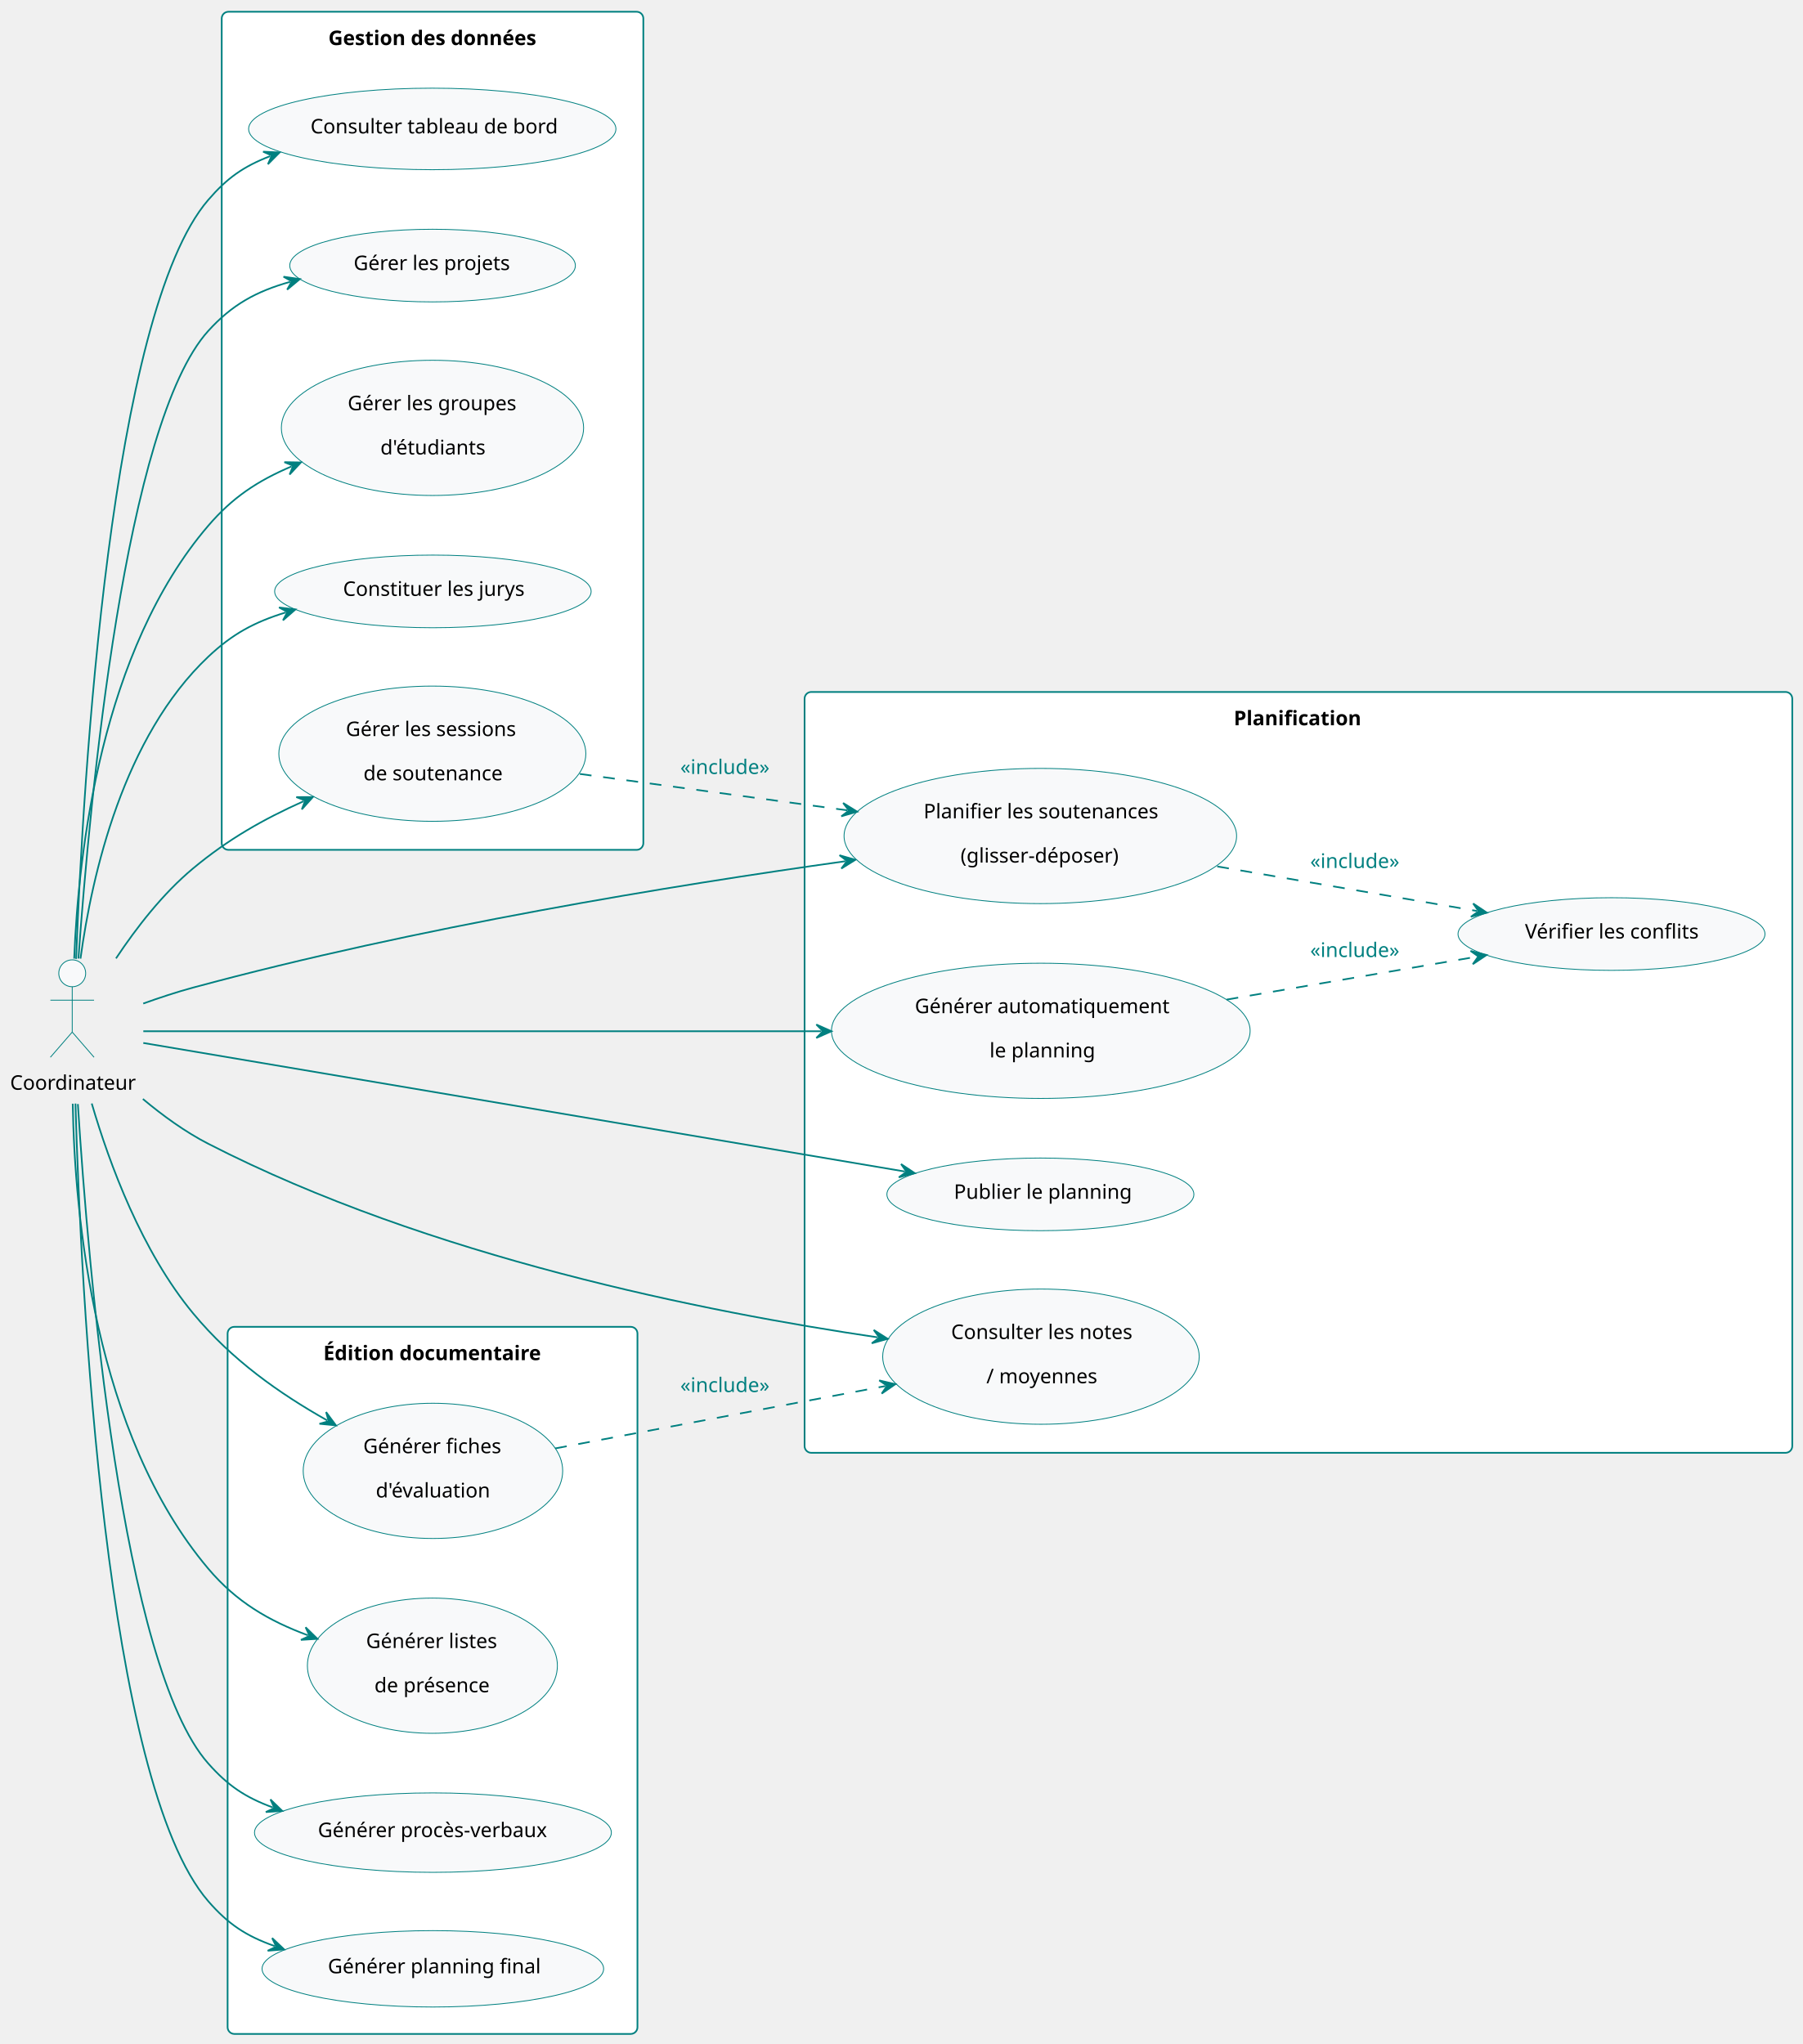
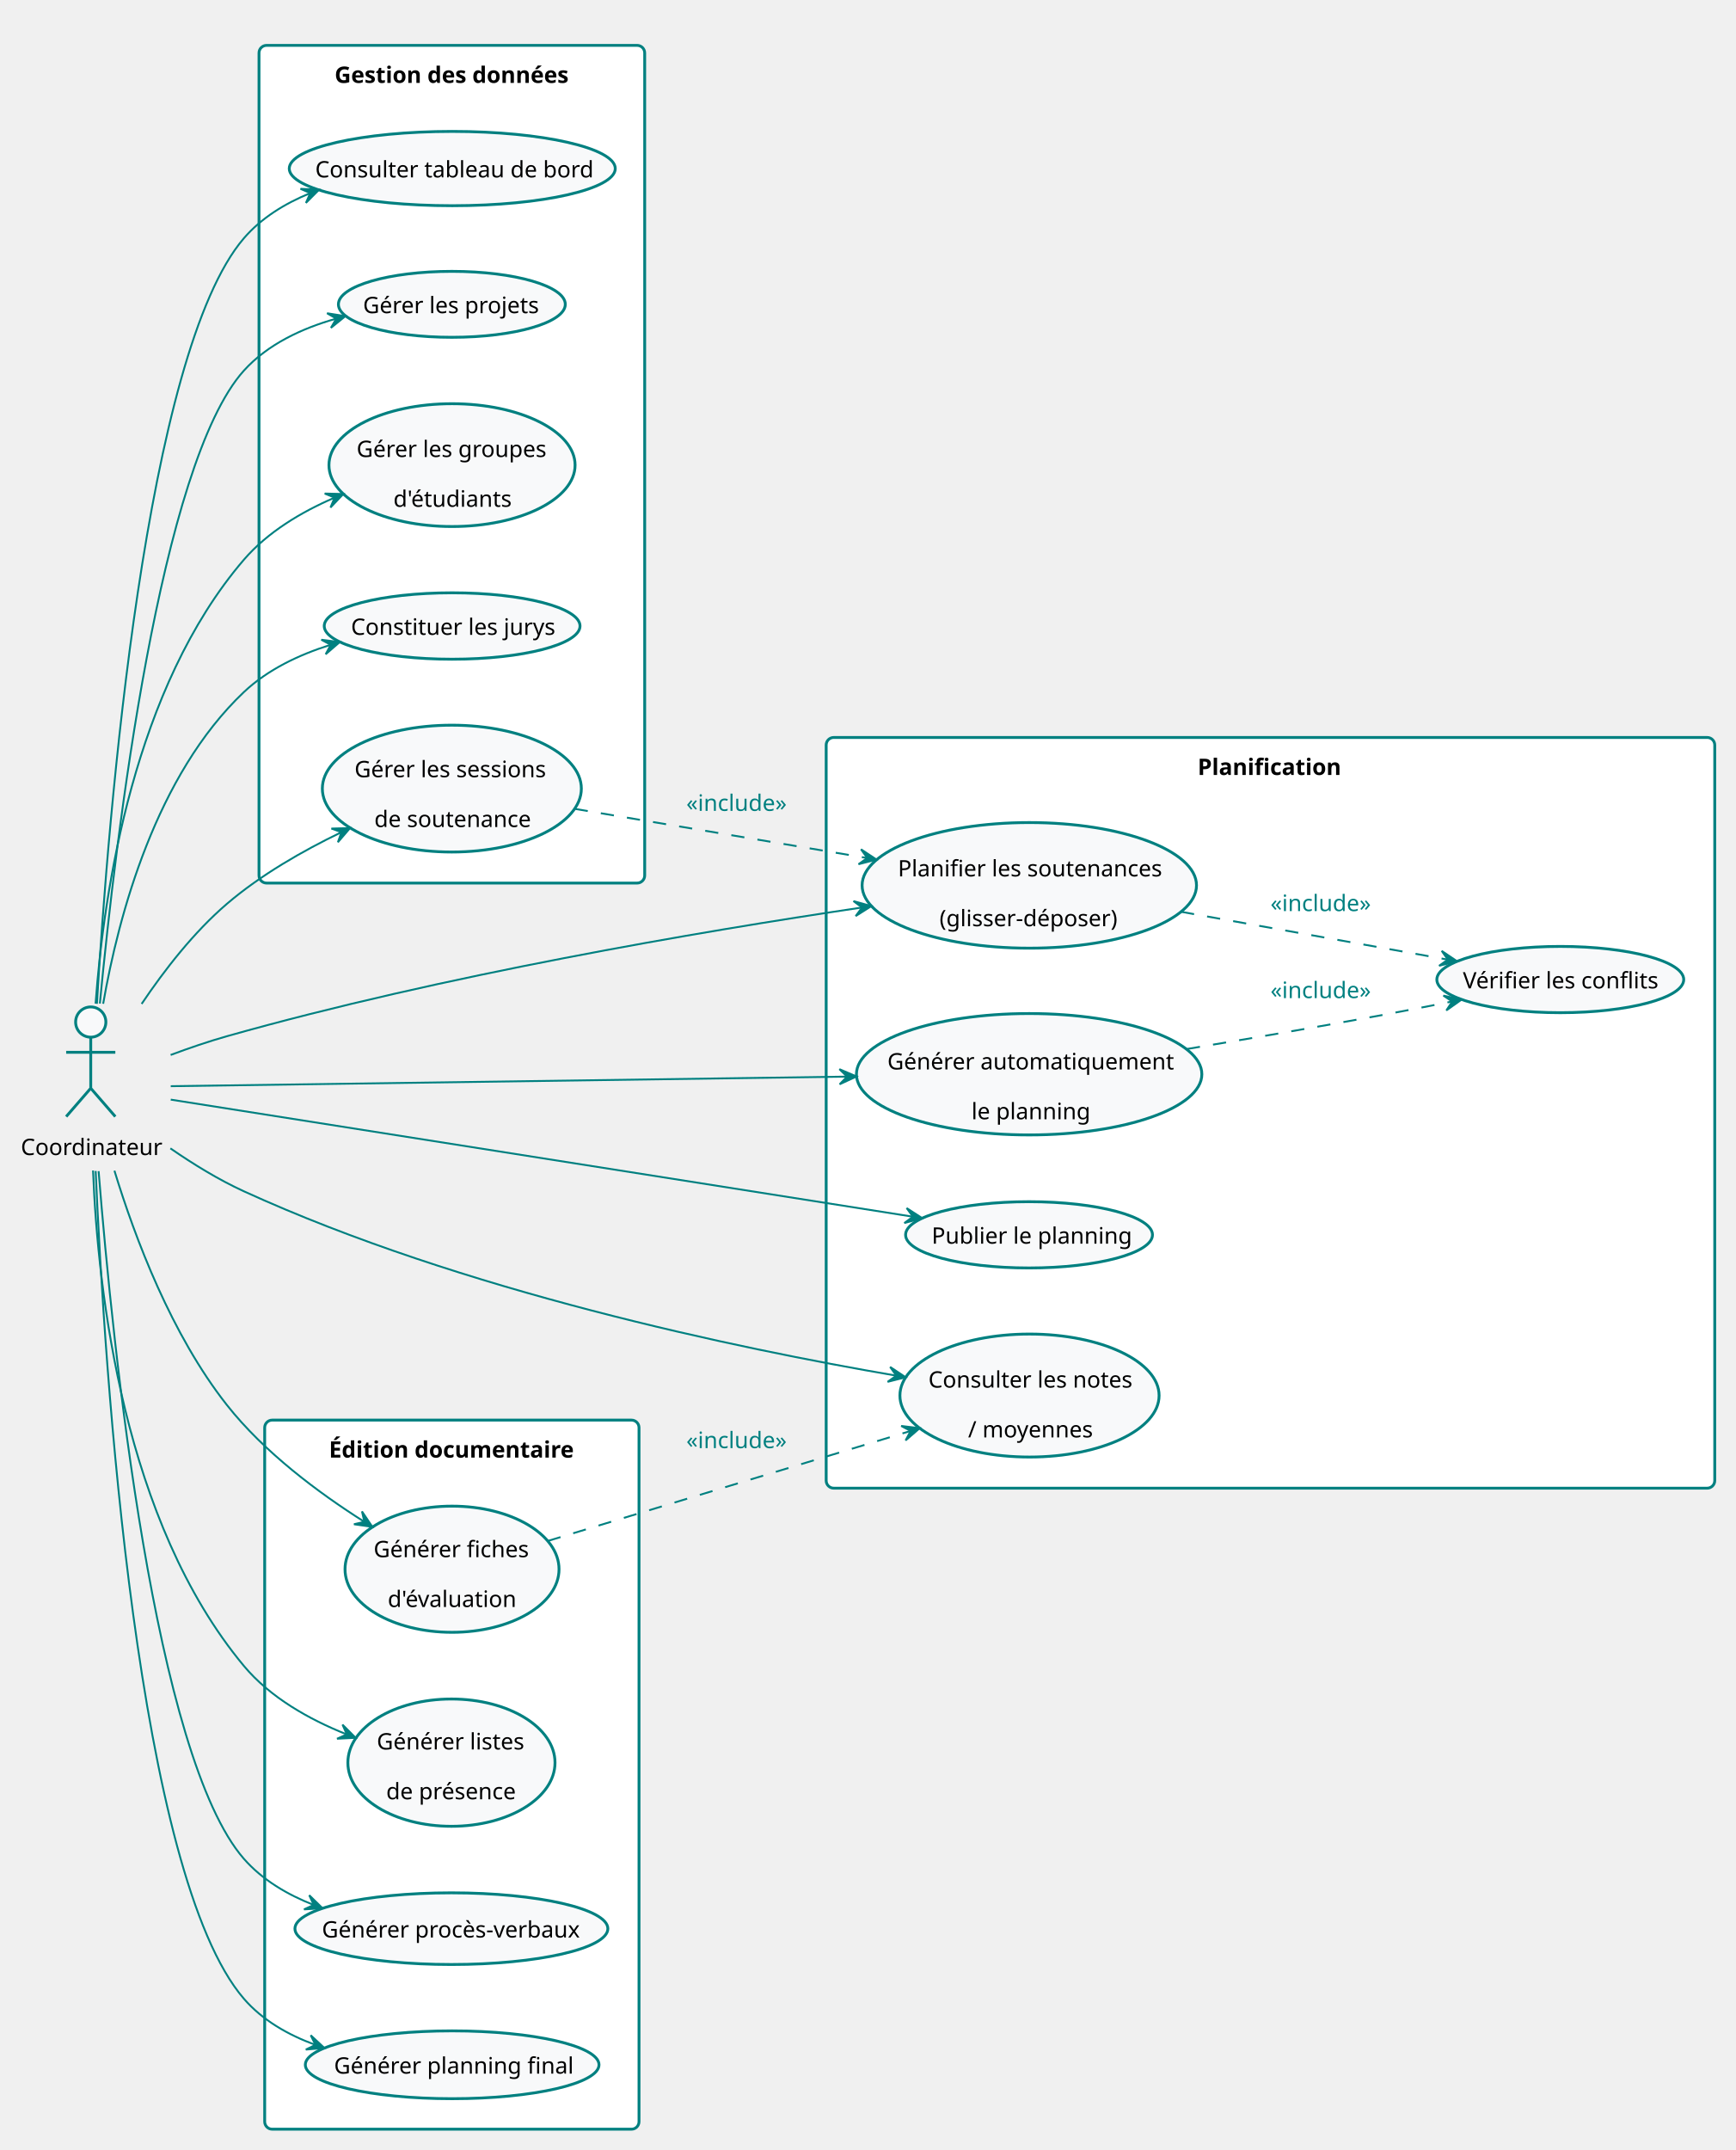
- <svg xmlns="http://www.w3.org/2000/svg" contentStyleType="text/css" height="1217px" preserveAspectRatio="none" style="width:1073px;height:1217px;background:#FFFFFF;" version="1.1" viewBox="0 0 1073 1217" width="1073px" zoomAndPan="magnify">
+ <svg xmlns="http://www.w3.org/2000/svg" contentScriptType="application/ecmascript" contentStyleType="text/css" height="1137px" preserveAspectRatio="none" style="width:918px;height:1137px;" version="1.1" viewBox="0 0 918 1137" width="918px" zoomAndPan="magnify">
  <defs />
  <g>
-     <g id="cluster_Gestion des données">
-       <rect fill="#FFFFFF" height="499" rx="4" ry="4" style="stroke:#008080;stroke-width:1.0;" width="251" x="132" y="7" />
-       <text fill="#000000" font-family="sans-serif" font-size="12" font-weight="bold" lengthAdjust="spacing" textLength="124" x="195.5" y="26.828">Gestion des données</text>
-     </g>
-     <g id="cluster_Planification">
-       <rect fill="#FFFFFF" height="453" rx="4" ry="4" style="stroke:#008080;stroke-width:1.0;" width="588" x="479" y="412" />
-       <text fill="#000000" font-family="sans-serif" font-size="12" font-weight="bold" lengthAdjust="spacing" textLength="77" x="734.5" y="431.828">Planification</text>
-     </g>
-     <g id="cluster_Édition documentaire">
-       <rect fill="#FFFFFF" height="421" rx="4" ry="4" style="stroke:#008080;stroke-width:1.0;" width="244" x="135.5" y="790" />
-       <text fill="#000000" font-family="sans-serif" font-size="12" font-weight="bold" lengthAdjust="spacing" textLength="130" x="192.5" y="809.828">Édition documentaire</text>
-     </g>
-     <g id="elem_Dashboard">
-       <ellipse cx="257.348" cy="76.769" fill="#F8F9FA" rx="109.348" ry="24.27" style="stroke:#008080;stroke-width:0.5;" />
-       <text fill="#000000" font-family="sans-serif" font-size="12" lengthAdjust="spacing" textLength="145" x="184.848" y="79.426">Consulter tableau de bord</text>
-     </g>
-     <g id="elem_Projects">
-       <ellipse cx="257.524" cy="158.128" fill="#F8F9FA" rx="85.024" ry="21.628" style="stroke:#008080;stroke-width:0.5;" />
-       <text fill="#000000" font-family="sans-serif" font-size="12" lengthAdjust="spacing" textLength="94" x="210.524" y="160.784">Gérer les projets</text>
-     </g>
-     <g id="elem_Groups">
-       <ellipse cx="257.474" cy="254.756" fill="#F8F9FA" rx="89.974" ry="40.256" style="stroke:#008080;stroke-width:0.5;" />
-       <text fill="#000000" font-family="sans-serif" font-size="12" lengthAdjust="spacing" textLength="101" x="206.974" y="244.24">Gérer les groupes</text>
-       <text fill="#000000" font-family="sans-serif" font-size="12" lengthAdjust="spacing" textLength="62" x="226.474" y="270.584">d'étudiants</text>
-     </g>
-     <g id="elem_Juries">
-       <ellipse cx="257.717" cy="352.128" fill="#F8F9FA" rx="94.217" ry="21.628" style="stroke:#008080;stroke-width:0.5;" />
-       <text fill="#000000" font-family="sans-serif" font-size="12" lengthAdjust="spacing" textLength="107" x="204.217" y="354.784">Constituer les jurys</text>
-     </g>
-     <g id="elem_Sessions">
-       <ellipse cx="257.388" cy="448.756" fill="#F8F9FA" rx="91.388" ry="40.256" style="stroke:#008080;stroke-width:0.5;" />
-       <text fill="#000000" font-family="sans-serif" font-size="12" lengthAdjust="spacing" textLength="103" x="205.888" y="438.24">Gérer les sessions</text>
-       <text fill="#000000" font-family="sans-serif" font-size="12" lengthAdjust="spacing" textLength="82" x="216.388" y="464.584">de soutenance</text>
-     </g>
-     <g id="elem_Planner">
-       <ellipse cx="619.344" cy="497.756" fill="#F8F9FA" rx="116.844" ry="40.256" style="stroke:#008080;stroke-width:0.5;" />
-       <text fill="#000000" font-family="sans-serif" font-size="12" lengthAdjust="spacing" textLength="139" x="549.844" y="487.24">Planifier les soutenances</text>
-       <text fill="#000000" font-family="sans-serif" font-size="12" lengthAdjust="spacing" textLength="95" x="571.844" y="513.584">(glisser-déposer)</text>
-     </g>
-     <g id="elem_AutoGen">
-       <ellipse cx="619.622" cy="613.756" fill="#F8F9FA" rx="124.622" ry="40.256" style="stroke:#008080;stroke-width:0.5;" />
-       <text fill="#000000" font-family="sans-serif" font-size="12" lengthAdjust="spacing" textLength="150" x="544.622" y="603.24">Générer automatiquement</text>
-       <text fill="#000000" font-family="sans-serif" font-size="12" lengthAdjust="spacing" textLength="61" x="589.122" y="629.584">le planning</text>
-     </g>
-     <g id="elem_Publish">
-       <ellipse cx="619.388" cy="711.128" fill="#F8F9FA" rx="91.388" ry="21.628" style="stroke:#008080;stroke-width:0.5;" />
-       <text fill="#000000" font-family="sans-serif" font-size="12" lengthAdjust="spacing" textLength="103" x="567.888" y="713.784">Publier le planning</text>
-     </g>
-     <g id="elem_Conflicts">
-       <ellipse cx="959.388" cy="556.128" fill="#F8F9FA" rx="91.388" ry="21.628" style="stroke:#008080;stroke-width:0.5;" />
-       <text fill="#000000" font-family="sans-serif" font-size="12" lengthAdjust="spacing" textLength="103" x="907.888" y="558.784">Vérifier les conflits</text>
-     </g>
-     <g id="elem_Grades">
-       <ellipse cx="619.717" cy="807.756" fill="#F8F9FA" rx="94.217" ry="40.256" style="stroke:#008080;stroke-width:0.5;" />
-       <text fill="#000000" font-family="sans-serif" font-size="12" lengthAdjust="spacing" textLength="107" x="566.217" y="797.24">Consulter les notes</text>
-       <text fill="#000000" font-family="sans-serif" font-size="12" lengthAdjust="spacing" textLength="65" x="587.217" y="823.584">/ moyennes</text>
-     </g>
-     <g id="elem_GenFiches">
-       <ellipse cx="257.746" cy="875.756" fill="#F8F9FA" rx="77.246" ry="40.256" style="stroke:#008080;stroke-width:0.5;" />
-       <text fill="#000000" font-family="sans-serif" font-size="12" lengthAdjust="spacing" textLength="83" x="216.246" y="865.24">Générer fiches</text>
-       <text fill="#000000" font-family="sans-serif" font-size="12" lengthAdjust="spacing" textLength="68" x="223.746" y="891.584">d'évaluation</text>
-     </g>
-     <g id="elem_GenPres">
-       <ellipse cx="257.418" cy="991.756" fill="#F8F9FA" rx="74.418" ry="40.256" style="stroke:#008080;stroke-width:0.5;" />
-       <text fill="#000000" font-family="sans-serif" font-size="12" lengthAdjust="spacing" textLength="79" x="217.918" y="981.24">Générer listes</text>
-       <text fill="#000000" font-family="sans-serif" font-size="12" lengthAdjust="spacing" textLength="69" x="222.918" y="1007.584">de présence</text>
-     </g>
-     <g id="elem_GenPV">
-       <ellipse cx="257.737" cy="1091.147" fill="#F8F9FA" rx="106.237" ry="23.647" style="stroke:#008080;stroke-width:0.5;" />
-       <text fill="#000000" font-family="sans-serif" font-size="12" lengthAdjust="spacing" textLength="137" x="189.237" y="1093.803">Générer procès-verbaux</text>
-     </g>
-     <g id="elem_GenPlanning">
-       <ellipse cx="257.691" cy="1172.238" fill="#F8F9FA" rx="101.691" ry="22.738" style="stroke:#008080;stroke-width:0.5;" />
-       <text fill="#000000" font-family="sans-serif" font-size="12" lengthAdjust="spacing" textLength="125" x="195.191" y="1174.894">Générer planning final</text>
-     </g>
-     <g id="elem_Coord">
-       <ellipse cx="43" cy="579.5" fill="#F8F9FA" rx="8" ry="8" style="stroke:#008080;stroke-width:0.5;" />
-       <path d="M43,587.5 L43,614.5 M30,595.5 L56,595.5 M43,614.5 L30,629.5 M43,614.5 L56,629.5 " fill="none" style="stroke:#008080;stroke-width:0.5;" />
-       <text fill="#000000" font-family="sans-serif" font-size="12" lengthAdjust="spacing" textLength="74" x="6" y="648.828">Coordinateur</text>
-     </g>
-     <g id="link_Planner_Conflicts">
-       <path d="M724.67,515.88 C776.65,524.8 832.366,534.356 879.306,542.406 " fill="none" id="Planner-to-Conflicts" style="stroke:#008080;stroke-width:1.0;stroke-dasharray:7.0,7.0;" />
-       <polygon fill="#008080" points="885.22,543.42,877.026,537.956,880.292,542.575,875.673,545.841,885.22,543.42" style="stroke:#008080;stroke-width:1.0;" />
-       <text fill="#008080" font-family="sans-serif" font-size="12" lengthAdjust="spacing" textLength="52" x="780" y="516.828">«include»</text>
-     </g>
-     <g id="link_Sessions_Planner">
-       <path d="M345.19,460.8 C394.81,467.55 451.565,475.281 504.385,482.471 " fill="none" id="Sessions-to-Planner" style="stroke:#008080;stroke-width:1.0;stroke-dasharray:7.0,7.0;" />
-       <polygon fill="#008080" points="510.33,483.28,501.952,478.103,505.376,482.606,500.873,486.029,510.33,483.28" style="stroke:#008080;stroke-width:1.0;" />
-       <text fill="#008080" font-family="sans-serif" font-size="12" lengthAdjust="spacing" textLength="52" x="405" y="460.828">«include»</text>
-     </g>
-     <g id="link_AutoGen_Conflicts">
-       <path d="M730.24,595.17 C780.94,586.47 833.866,577.384 879.106,569.624 " fill="none" id="AutoGen-to-Conflicts" style="stroke:#008080;stroke-width:1.0;stroke-dasharray:7.0,7.0;" />
-       <polygon fill="#008080" points="885.02,568.61,875.473,566.189,880.092,569.455,876.826,574.074,885.02,568.61" style="stroke:#008080;stroke-width:1.0;" />
-       <text fill="#008080" font-family="sans-serif" font-size="12" lengthAdjust="spacing" textLength="52" x="780" y="569.828">«include»</text>
-     </g>
-     <g id="link_GenFiches_Grades">
-       <path d="M330.49,862.4 C388.86,851.38 465.394,836.924 527.124,825.264 " fill="none" id="GenFiches-to-Grades" style="stroke:#008080;stroke-width:1.0;stroke-dasharray:7.0,7.0;" />
-       <polygon fill="#008080" points="533.02,824.15,523.434,821.89,528.107,825.078,524.919,829.751,533.02,824.15" style="stroke:#008080;stroke-width:1.0;" />
-       <text fill="#008080" font-family="sans-serif" font-size="12" lengthAdjust="spacing" textLength="52" x="405" y="828.828">«include»</text>
-     </g>
-     <g id="link_Coord_Dashboard">
-       <path d="M45.32,570.93 C49.47,463.33 65.7,186.55 124,119 C135.19,106.03 144.776,99.189 160.866,92.95 " fill="none" id="Coord-to-Dashboard" style="stroke:#008080;stroke-width:1.0;" />
-       <polygon fill="#008080" points="166.46,90.78,156.623,90.305,161.798,92.588,159.515,97.764,166.46,90.78" style="stroke:#008080;stroke-width:1.0;" />
-     </g>
-     <g id="link_Coord_Projects">
-       <path d="M46.7,570.7 C53.5,475.4 74.46,251.58 124,197 C138.18,181.38 152.496,173.51 172.756,167.79 " fill="none" id="Coord-to-Projects" style="stroke:#008080;stroke-width:1.0;" />
-       <polygon fill="#008080" points="178.53,166.16,168.782,164.756,173.718,167.518,170.955,172.455,178.53,166.16" style="stroke:#008080;stroke-width:1.0;" />
-     </g>
-     <g id="link_Coord_Groups">
-       <path d="M44.17,570.76 C46.67,506.99 60.28,387.28 124,313 C138.47,296.13 153.249,286.35 173.619,277.68 " fill="none" id="Coord-to-Groups" style="stroke:#008080;stroke-width:1.0;" />
-       <polygon fill="#008080" points="179.14,275.33,169.292,275.174,174.539,277.288,172.425,282.535,179.14,275.33" style="stroke:#008080;stroke-width:1.0;" />
-     </g>
-     <g id="link_Coord_Juries">
-       <path d="M47.92,570.77 C54.77,520.61 73.44,438.7 124,391 C138.3,377.51 151.305,370.424 170.165,364.624 " fill="none" id="Coord-to-Juries" style="stroke:#008080;stroke-width:1.0;" />
-       <polygon fill="#008080" points="175.9,362.86,166.122,361.682,171.121,364.33,168.473,369.329,175.9,362.86" style="stroke:#008080;stroke-width:1.0;" />
-     </g>
-     <g id="link_Coord_Sessions">
-       <path d="M69.06,570.64 C81.19,552.37 97.02,531.94 115,517 C135.96,499.58 156.666,487.846 180.786,477.026 " fill="none" id="Coord-to-Sessions" style="stroke:#008080;stroke-width:1.0;" />
-       <polygon fill="#008080" points="186.26,474.57,176.411,474.604,181.698,476.616,179.686,481.903,186.26,474.57" style="stroke:#008080;stroke-width:1.0;" />
-     </g>
-     <g id="link_Coord_Planner">
-       <path d="M85.28,597.51 C94.93,594.04 105.24,590.64 115,588 C248.73,551.86 400.498,527.173 503.308,512.763 " fill="none" id="Coord-to-Planner" style="stroke:#008080;stroke-width:1.0;" />
-       <polygon fill="#008080" points="509.25,511.93,499.782,509.218,504.298,512.624,500.892,517.14,509.25,511.93" style="stroke:#008080;stroke-width:1.0;" />
-     </g>
-     <g id="link_Coord_AutoGen">
-       <path d="M85.32,614 C169.9,614 359.68,614 488.99,614 " fill="none" id="Coord-to-AutoGen" style="stroke:#008080;stroke-width:1.0;" />
-       <polygon fill="#008080" points="494.99,614,485.99,610,489.99,614,485.99,618,494.99,614" style="stroke:#008080;stroke-width:1.0;" />
-     </g>
-     <g id="link_Coord_Publish">
-       <path d="M85.32,620.98 C181.67,637.24 416.414,676.881 538.724,697.531 " fill="none" id="Coord-to-Publish" style="stroke:#008080;stroke-width:1.0;" />
-       <polygon fill="#008080" points="544.64,698.53,536.432,693.087,539.71,697.698,535.1,700.976,544.64,698.53" style="stroke:#008080;stroke-width:1.0;" />
-     </g>
-     <g id="link_Coord_Grades">
-       <path d="M85.06,654.33 C96.88,664.22 110.3,673.97 124,681 C255.68,748.6 420.064,781.176 522.564,796.266 " fill="none" id="Coord-to-Grades" style="stroke:#008080;stroke-width:1.0;" />
-       <polygon fill="#008080" points="528.5,797.14,520.179,791.872,523.553,796.412,519.013,799.787,528.5,797.14" style="stroke:#008080;stroke-width:1.0;" />
-     </g>
-     <g id="link_Coord_GenFiches">
-       <path d="M54.63,657.03 C65.27,693.35 84.49,745.19 115,782 C138.06,809.81 166.226,829.579 194.776,845.709 " fill="none" id="Coord-to-GenFiches" style="stroke:#008080;stroke-width:1.0;" />
-       <polygon fill="#008080" points="200,848.66,194.132,840.75,195.647,846.201,190.196,847.716,200,848.66" style="stroke:#008080;stroke-width:1.0;" />
-     </g>
-     <g id="link_Coord_GenPres">
-       <path d="M43.3,657.15 C44.48,724.12 56.18,853.74 124,934 C140.69,953.76 159.777,964.906 183.357,973.686 " fill="none" id="Coord-to-GenPres" style="stroke:#008080;stroke-width:1.0;" />
-       <polygon fill="#008080" points="188.98,975.78,181.941,968.891,184.294,974.035,179.15,976.388,188.98,975.78" style="stroke:#008080;stroke-width:1.0;" />
-     </g>
-     <g id="link_Coord_GenPV">
-       <path d="M46.36,657.35 C52.57,755.78 72.58,992.09 124,1050 C135.67,1063.14 145.83,1070.056 162.44,1076.176 " fill="none" id="Coord-to-GenPV" style="stroke:#008080;stroke-width:1.0;" />
-       <polygon fill="#008080" points="168.07,1078.25,161.008,1071.385,163.378,1076.521,158.242,1078.892,168.07,1078.25" style="stroke:#008080;stroke-width:1.0;" />
-     </g>
-     <g id="link_Coord_GenPlanning">
-       <path d="M44.92,657.06 C48.15,768.24 62.45,1061.17 124,1132 C135.82,1145.6 146.431,1152.677 163.521,1158.697 " fill="none" id="Coord-to-GenPlanning" style="stroke:#008080;stroke-width:1.0;" />
-       <polygon fill="#008080" points="169.18,1160.69,162.02,1153.927,164.464,1159.029,159.362,1161.473,169.18,1160.69" style="stroke:#008080;stroke-width:1.0;" />
-     </g>
+     <rect fill="#FFFFFF" height="443" rx="4" ry="4" style="stroke: #008080; stroke-width: 1.5;" width="204" x="137" y="24" />
+     <text fill="#000000" font-family="sans-serif" font-size="12" font-weight="bold" lengthAdjust="spacingAndGlyphs" textLength="124" x="177" y="43.828">Gestion des données</text>
+     <rect fill="#FFFFFF" height="397" rx="4" ry="4" style="stroke: #008080; stroke-width: 1.5;" width="470" x="437" y="390" />
+     <text fill="#000000" font-family="sans-serif" font-size="12" font-weight="bold" lengthAdjust="spacingAndGlyphs" textLength="77" x="633.5" y="409.828">Planification</text>
+     <rect fill="#FFFFFF" height="375" rx="4" ry="4" style="stroke: #008080; stroke-width: 1.5;" width="198" x="140" y="751" />
+     <text fill="#000000" font-family="sans-serif" font-size="12" font-weight="bold" lengthAdjust="spacingAndGlyphs" textLength="130" x="174" y="770.828">Édition documentaire</text>
+     <ellipse cx="239.221" cy="89.144" fill="#F8F9FA" rx="86.222" ry="19.644" style="stroke: #008080; stroke-width: 1.5;" />
+     <text fill="#000000" font-family="sans-serif" font-size="12" lengthAdjust="spacingAndGlyphs" textLength="145" x="166.721" y="93.816">Consulter tableau de bord</text>
+     <ellipse cx="239.007" cy="160.94" fill="#F8F9FA" rx="60.007" ry="17.44" style="stroke: #008080; stroke-width: 1.5;" />
+     <text fill="#000000" font-family="sans-serif" font-size="12" lengthAdjust="spacingAndGlyphs" textLength="94" x="192.007" y="165.612">Gérer les projets</text>
+     <ellipse cx="239.094" cy="245.974" fill="#F8F9FA" rx="65.094" ry="32.474" style="stroke: #008080; stroke-width: 1.5;" />
+     <text fill="#000000" font-family="sans-serif" font-size="12" lengthAdjust="spacingAndGlyphs" textLength="101" x="188.594" y="241.668">Gérer les groupes</text>
+     <text fill="#000000" font-family="sans-serif" font-size="12" lengthAdjust="spacingAndGlyphs" textLength="62" x="208.094" y="268.012">d'étudiants</text>
+     <ellipse cx="239.149" cy="331.057" fill="#F8F9FA" rx="67.649" ry="17.557" style="stroke: #008080; stroke-width: 1.5;" />
+     <text fill="#000000" font-family="sans-serif" font-size="12" lengthAdjust="spacingAndGlyphs" textLength="107" x="185.649" y="335.729">Constituer les jurys</text>
+     <ellipse cx="239" cy="417.041" fill="#F8F9FA" rx="68.5" ry="33.541" style="stroke: #008080; stroke-width: 1.5;" />
+     <text fill="#000000" font-family="sans-serif" font-size="12" lengthAdjust="spacingAndGlyphs" textLength="103" x="187.5" y="411.014">Gérer les sessions</text>
+     <text fill="#000000" font-family="sans-serif" font-size="12" lengthAdjust="spacingAndGlyphs" textLength="82" x="198" y="437.358">de soutenance</text>
+     <ellipse cx="544.442" cy="468.213" fill="#F8F9FA" rx="88.442" ry="33.213" style="stroke: #008080; stroke-width: 1.5;" />
+     <text fill="#000000" font-family="sans-serif" font-size="12" lengthAdjust="spacingAndGlyphs" textLength="139" x="474.942" y="463.483">Planifier les soutenances</text>
+     <text fill="#000000" font-family="sans-serif" font-size="12" lengthAdjust="spacingAndGlyphs" textLength="95" x="496.942" y="489.827">(glisser-déposer)</text>
+     <ellipse cx="544.355" cy="568.096" fill="#F8F9FA" rx="91.355" ry="32.096" style="stroke: #008080; stroke-width: 1.5;" />
+     <text fill="#000000" font-family="sans-serif" font-size="12" lengthAdjust="spacingAndGlyphs" textLength="150" x="469.355" y="565.558">Générer automatiquement</text>
+     <text fill="#000000" font-family="sans-serif" font-size="12" lengthAdjust="spacingAndGlyphs" textLength="61" x="513.855" y="591.903">le planning</text>
+     <ellipse cx="544.297" cy="653.024" fill="#F8F9FA" rx="65.297" ry="17.524" style="stroke: #008080; stroke-width: 1.5;" />
+     <text fill="#000000" font-family="sans-serif" font-size="12" lengthAdjust="spacingAndGlyphs" textLength="103" x="492.797" y="657.696">Publier le planning</text>
+     <ellipse cx="825.297" cy="518.024" fill="#F8F9FA" rx="65.297" ry="17.524" style="stroke: #008080; stroke-width: 1.5;" />
+     <text fill="#000000" font-family="sans-serif" font-size="12" lengthAdjust="spacingAndGlyphs" textLength="103" x="773.797" y="522.696">Vérifier les conflits</text>
+     <ellipse cx="544.547" cy="738.018" fill="#F8F9FA" rx="68.547" ry="32.518" style="stroke: #008080; stroke-width: 1.5;" />
+     <text fill="#000000" font-family="sans-serif" font-size="12" lengthAdjust="spacingAndGlyphs" textLength="107" x="491.047" y="733.808">Consulter les notes</text>
+     <text fill="#000000" font-family="sans-serif" font-size="12" lengthAdjust="spacingAndGlyphs" textLength="65" x="512.047" y="760.152">/ moyennes</text>
+     <ellipse cx="239.097" cy="829.865" fill="#F8F9FA" rx="56.597" ry="33.365" style="stroke: #008080; stroke-width: 1.5;" />
+     <text fill="#000000" font-family="sans-serif" font-size="12" lengthAdjust="spacingAndGlyphs" textLength="83" x="197.597" y="823.494">Générer fiches</text>
+     <text fill="#000000" font-family="sans-serif" font-size="12" lengthAdjust="spacingAndGlyphs" textLength="68" x="205.097" y="849.838">d'évaluation</text>
+     <ellipse cx="238.785" cy="932.157" fill="#F8F9FA" rx="54.785" ry="33.657" style="stroke: #008080; stroke-width: 1.5;" />
+     <text fill="#000000" font-family="sans-serif" font-size="12" lengthAdjust="spacingAndGlyphs" textLength="79" x="199.285" y="925.176">Générer listes</text>
+     <text fill="#000000" font-family="sans-serif" font-size="12" lengthAdjust="spacingAndGlyphs" textLength="69" x="204.285" y="951.52">de présence</text>
+     <ellipse cx="238.761" cy="1019.952" fill="#F8F9FA" rx="82.761" ry="18.952" style="stroke: #008080; stroke-width: 1.5;" />
+     <text fill="#000000" font-family="sans-serif" font-size="12" lengthAdjust="spacingAndGlyphs" textLength="137" x="170.261" y="1024.624">Générer procès-verbaux</text>
+     <ellipse cx="239.171" cy="1091.934" fill="#F8F9FA" rx="77.671" ry="17.934" style="stroke: #008080; stroke-width: 1.5;" />
+     <text fill="#000000" font-family="sans-serif" font-size="12" lengthAdjust="spacingAndGlyphs" textLength="125" x="176.671" y="1096.606">Générer planning final</text>
+     <ellipse cx="48" cy="540.5" fill="#F8F9FA" rx="8" ry="8" style="stroke: #008080; stroke-width: 1.5;" />
+     <path d="M48,548.5 L48,575.5 M35,556.5 L61,556.5 M48,575.5 L35,590.5 M48,575.5 L61,590.5 " fill="none" style="stroke: #008080; stroke-width: 1.5;" />
+     <text fill="#000000" font-family="sans-serif" font-size="12" lengthAdjust="spacingAndGlyphs" textLength="74" x="11" y="610.828">Coordinateur</text>
+     <path d="M624.7,482.19 C669.6,490.24 724.81,500.13 765.81,507.48 " fill="none" id="Planner-&gt;Conflicts" style="stroke: #008080; stroke-width: 1.0; stroke-dasharray: 7.0,7.0;" />
+     <polygon fill="#008080" points="770.74,508.37,762.574,502.864,765.816,507.499,761.181,510.742,770.74,508.37" style="stroke: #008080; stroke-width: 1.0;" />
+     <text fill="#008080" font-family="sans-serif" font-size="12" lengthAdjust="spacingAndGlyphs" textLength="52" x="672" y="481.828">«include»</text>
+     <path d="M303.99,427.75 C348.97,435.31 409.62,445.5 458.63,453.74 " fill="none" id="Sessions-&gt;Planner" style="stroke: #008080; stroke-width: 1.0; stroke-dasharray: 7.0,7.0;" />
+     <polygon fill="#008080" points="463.64,454.58,455.428,449.143,458.709,453.751,454.101,457.033,463.64,454.58" style="stroke: #008080; stroke-width: 1.0;" />
+     <text fill="#008080" font-family="sans-serif" font-size="12" lengthAdjust="spacingAndGlyphs" textLength="52" x="363" y="428.828">«include»</text>
+     <path d="M627.8,554.75 C659.75,549.45 696.62,543.16 730,537 C742.35,534.72 755.58,532.15 768.11,529.64 " fill="none" id="AutoGen-&gt;Conflicts" style="stroke: #008080; stroke-width: 1.0; stroke-dasharray: 7.0,7.0;" />
+     <polygon fill="#008080" points="773.06,528.65,763.448,526.504,768.158,529.636,765.026,534.346,773.06,528.65" style="stroke: #008080; stroke-width: 1.0;" />
+     <text fill="#008080" font-family="sans-serif" font-size="12" lengthAdjust="spacingAndGlyphs" textLength="52" x="672" y="527.828">«include»</text>
+     <path d="M289.78,814.91 C342.18,799.03 424.77,773.99 481.4,756.82 " fill="none" id="GenFiches-&gt;Grades" style="stroke: #008080; stroke-width: 1.0; stroke-dasharray: 7.0,7.0;" />
+     <polygon fill="#008080" points="486.45,755.29,476.675,754.085,481.667,756.746,479.005,761.738,486.45,755.29" style="stroke: #008080; stroke-width: 1.0;" />
+     <text fill="#008080" font-family="sans-serif" font-size="12" lengthAdjust="spacingAndGlyphs" textLength="52" x="363" y="765.828">«include»</text>
+     <path d="M51.26,530.84 C57.3,429.93 77.01,186.5 129,126 C138.22,115.27 150.68,107.64 163.88,102.23 " fill="none" id="Coord-&gt;Dashboard" style="stroke: #008080; stroke-width: 1.0;" />
+     <polygon fill="#008080" points="168.77,100.33,158.933,99.844,164.106,102.133,161.817,107.306,168.77,100.33" style="stroke: #008080; stroke-width: 1.0;" />
+     <path d="M52.82,530.71 C61.35,441.6 84.8,244.99 129,196 C141.6,182.04 159.77,173.62 177.68,168.55 " fill="none" id="Coord-&gt;Projects" style="stroke: #008080; stroke-width: 1.0;" />
+     <polygon fill="#008080" points="182.71,167.2,172.984,165.65,177.878,168.487,175.042,173.381,182.71,167.2" style="stroke: #008080; stroke-width: 1.0;" />
+     <path d="M50.56,530.76 C54.92,470.82 70.95,363.54 129,296 C141.53,281.42 159.2,270.86 176.67,263.31 " fill="none" id="Coord-&gt;Groups" style="stroke: #008080; stroke-width: 1.0;" />
+     <polygon fill="#008080" points="181.59,261.25,171.744,261.004,176.972,263.166,174.81,268.393,181.59,261.25" style="stroke: #008080; stroke-width: 1.0;" />
+     <path d="M54.57,530.83 C62.79,483.7 82.58,409.94 129,366 C141.56,354.11 158.17,346.26 174.63,341.08 " fill="none" id="Coord-&gt;Juries" style="stroke: #008080; stroke-width: 1.0;" />
+     <polygon fill="#008080" points="179.73,339.55,169.958,338.318,174.943,340.993,172.268,345.978,179.73,339.55" style="stroke: #008080; stroke-width: 1.0;" />
+     <path d="M74.92,530.9 C87,512.94 102.56,492.93 120,478 C137.83,462.73 160.14,449.96 180.55,440.12 " fill="none" id="Coord-&gt;Sessions" style="stroke: #008080; stroke-width: 1.0;" />
+     <polygon fill="#008080" points="185.14,437.93,175.294,438.176,180.623,440.074,178.725,445.403,185.14,437.93" style="stroke: #008080; stroke-width: 1.0;" />
+     <path d="M90.26,557.9 C99.91,554.3 110.23,550.76 120,548 C234.2,515.77 369.44,492.77 455.82,479.94 " fill="none" id="Coord-&gt;Planner" style="stroke: #008080; stroke-width: 1.0;" />
+     <polygon fill="#008080" points="460.92,479.18,451.433,476.535,455.973,479.909,452.599,484.45,460.92,479.18" style="stroke: #008080; stroke-width: 1.0;" />
+     <path d="M90.31,574.42 C168.46,573.31 339.77,570.88 447.95,569.35 " fill="none" id="Coord-&gt;AutoGen" style="stroke: #008080; stroke-width: 1.0;" />
+     <polygon fill="#008080" points="453.05,569.28,443.994,565.409,448.05,569.351,444.108,573.408,453.05,569.28" style="stroke: #008080; stroke-width: 1.0;" />
+     <path d="M90.31,581.52 C177.51,595.27 380.72,627.32 482.76,643.42 " fill="none" id="Coord-&gt;Publish" style="stroke: #008080; stroke-width: 1.0;" />
+     <polygon fill="#008080" points="487.84,644.22,479.565,638.88,482.9,643.449,478.331,646.784,487.84,644.22" style="stroke: #008080; stroke-width: 1.0;" />
+     <path d="M90.12,607.29 C102.15,615.6 115.66,623.91 129,630 C244.23,682.65 389.65,713.05 474.06,727.5 " fill="none" id="Coord-&gt;Grades" style="stroke: #008080; stroke-width: 1.0;" />
+     <polygon fill="#008080" points="479.03,728.35,470.833,722.89,474.101,727.507,469.485,730.776,479.03,728.35" style="stroke: #008080; stroke-width: 1.0;" />
+     <path d="M60.53,619.1 C71.53,655.12 90.79,705.95 120,743 C139.73,768.02 168.39,789.38 192.52,804.67 " fill="none" id="Coord-&gt;GenFiches" style="stroke: #008080; stroke-width: 1.0;" />
+     <polygon fill="#008080" points="196.97,807.46,191.465,799.293,192.732,804.806,187.219,806.073,196.97,807.46" style="stroke: #008080; stroke-width: 1.0;" />
+     <path d="M49.21,619.01 C51.78,683.62 65.48,804.73 129,881 C142.93,897.72 163.57,909.28 183.15,917.11 " fill="none" id="Coord-&gt;GenPres" style="stroke: #008080; stroke-width: 1.0;" />
+     <polygon fill="#008080" points="188.11,919.02,181.157,912.044,183.446,917.217,178.273,919.506,188.11,919.02" style="stroke: #008080; stroke-width: 1.0;" />
+     <path d="M52.16,619.34 C59.72,713.47 81.84,929.07 129,983 C138.75,994.15 151.99,1001.94 165.89,1007.39 " fill="none" id="Coord-&gt;GenPV" style="stroke: #008080; stroke-width: 1.0;" />
+     <polygon fill="#008080" points="170.62,1009.15,163.579,1002.263,165.934,1007.407,160.79,1009.761,170.62,1009.15" style="stroke: #008080; stroke-width: 1.0;" />
+     <path d="M50.6,619.26 C55.31,725.63 72.59,991.67 129,1057 C138.86,1068.42 152.46,1076.15 166.71,1081.36 " fill="none" id="Coord-&gt;GenPlanning" style="stroke: #008080; stroke-width: 1.0;" />
+     <polygon fill="#008080" points="171.57,1083.04,164.363,1076.327,166.843,1081.412,161.758,1083.891,171.57,1083.04" style="stroke: #008080; stroke-width: 1.0;" />
  </g>
</svg>
